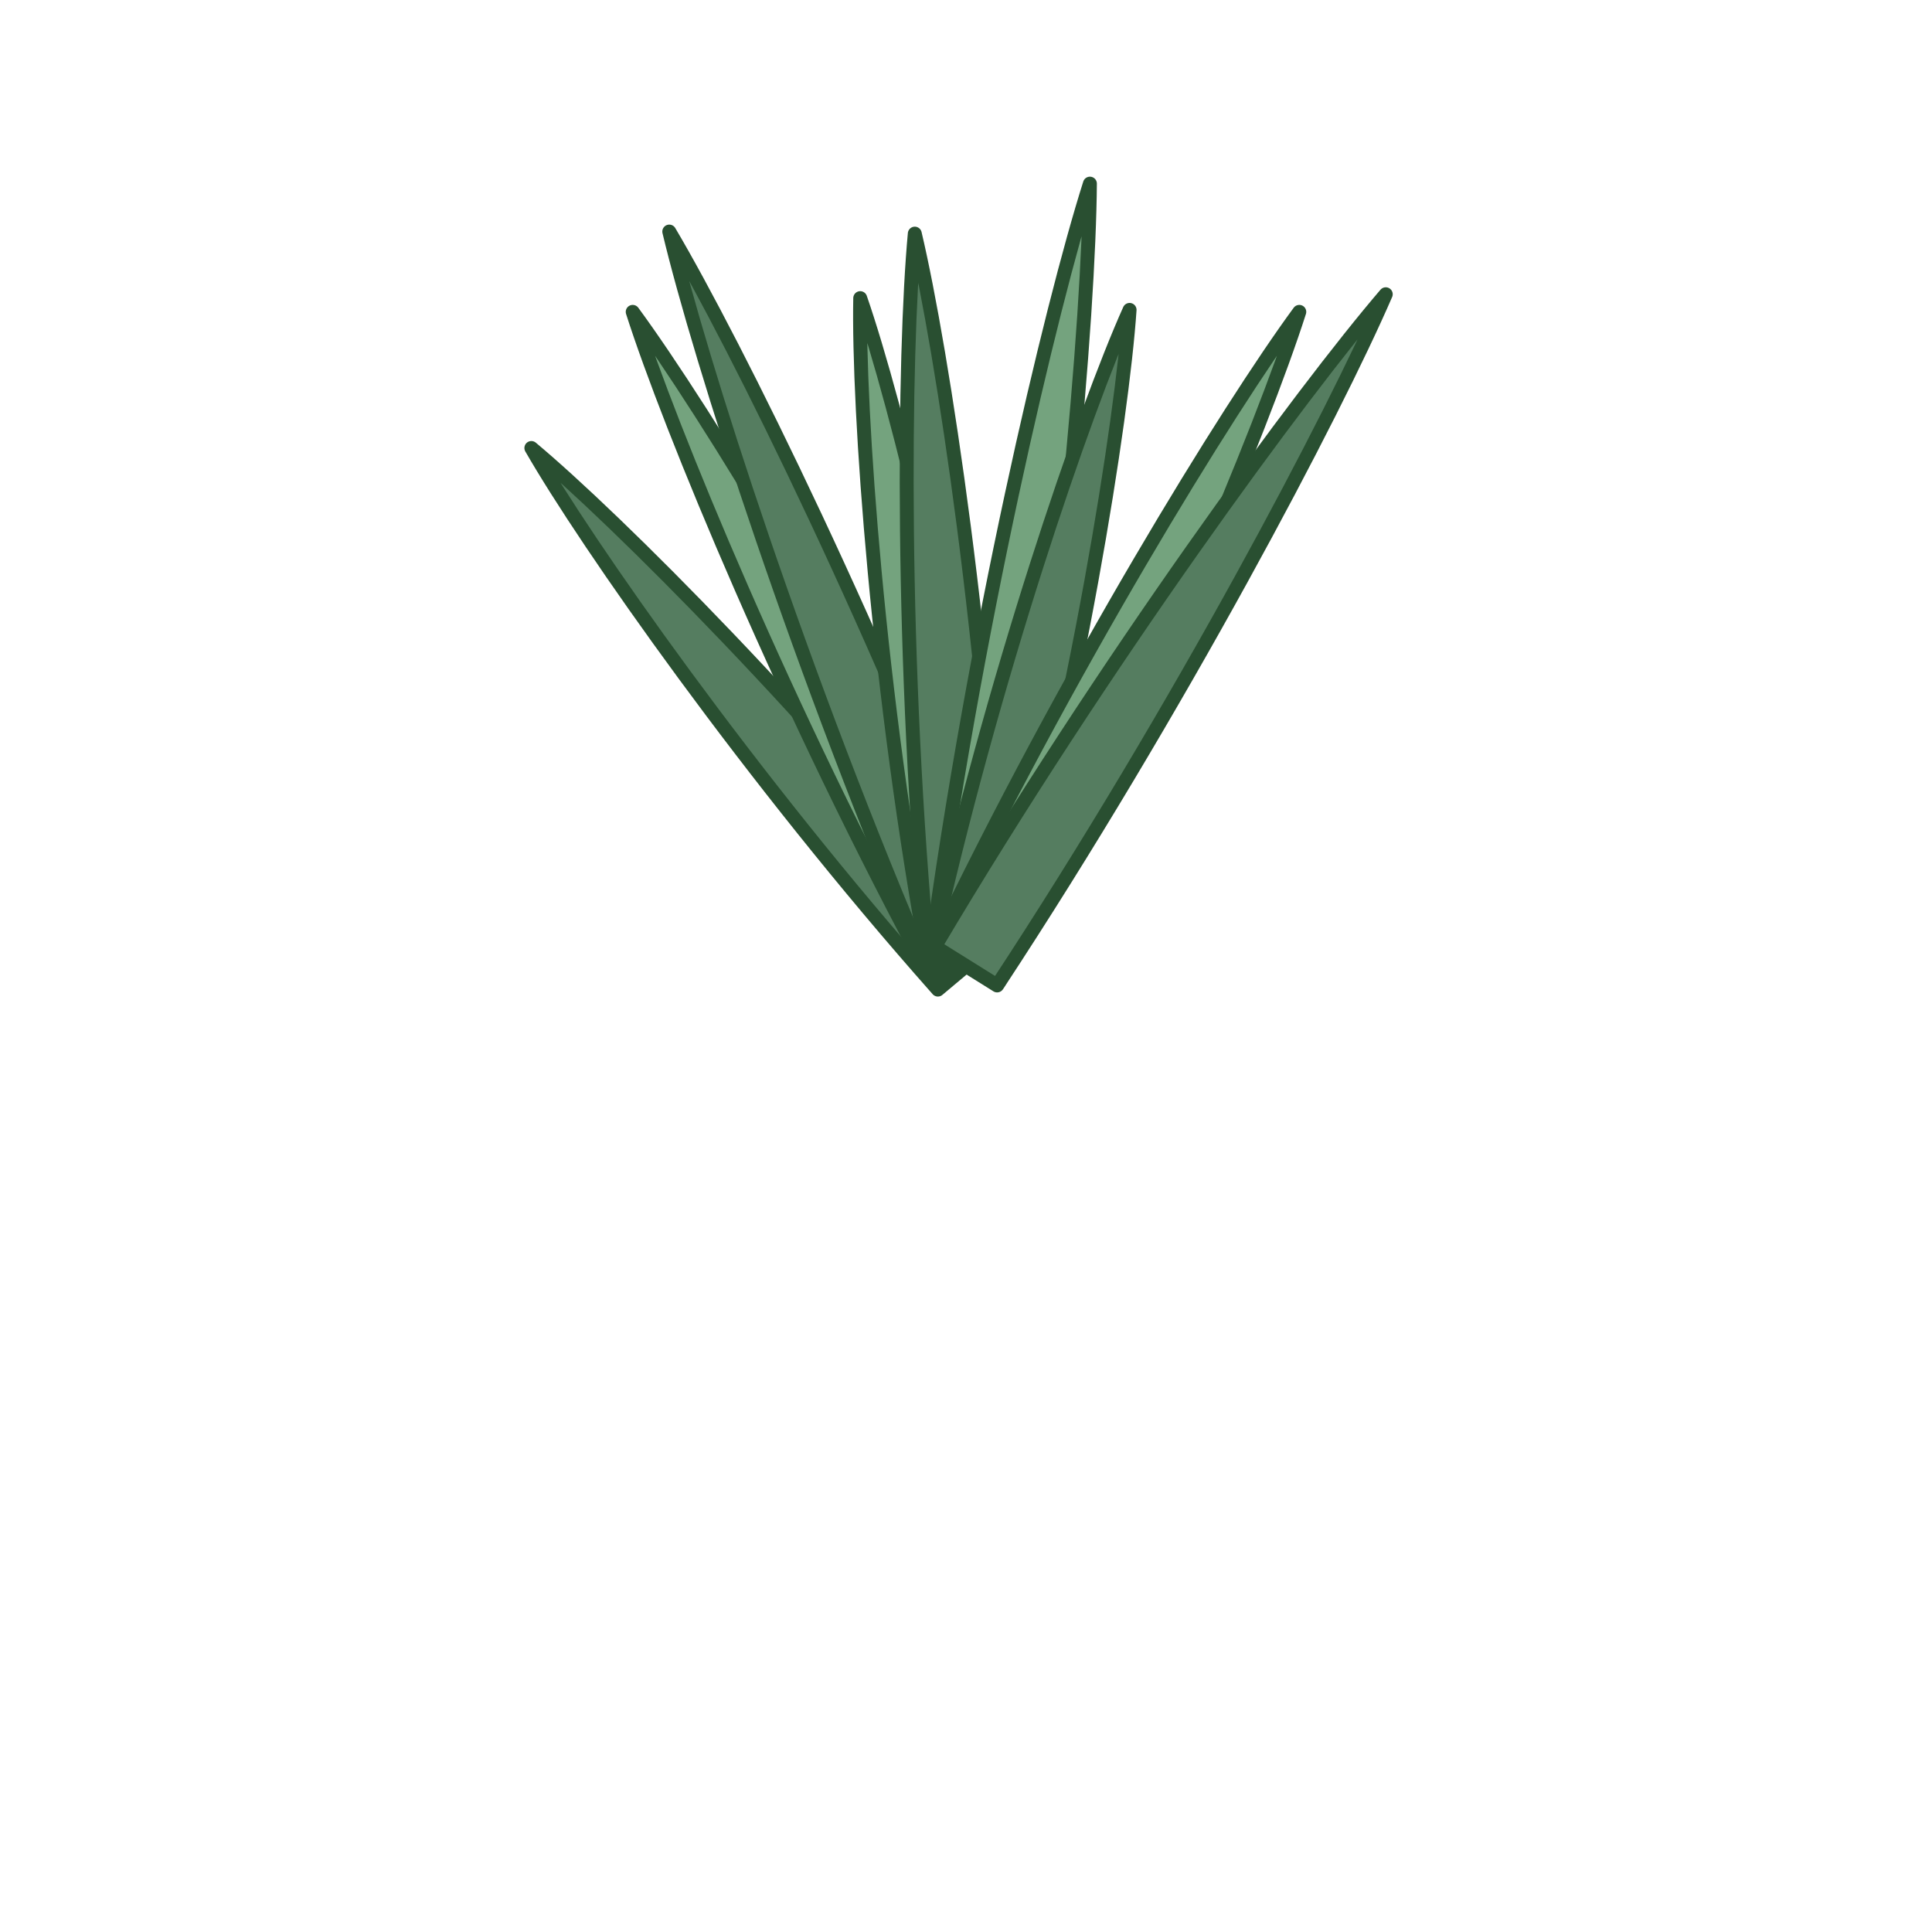
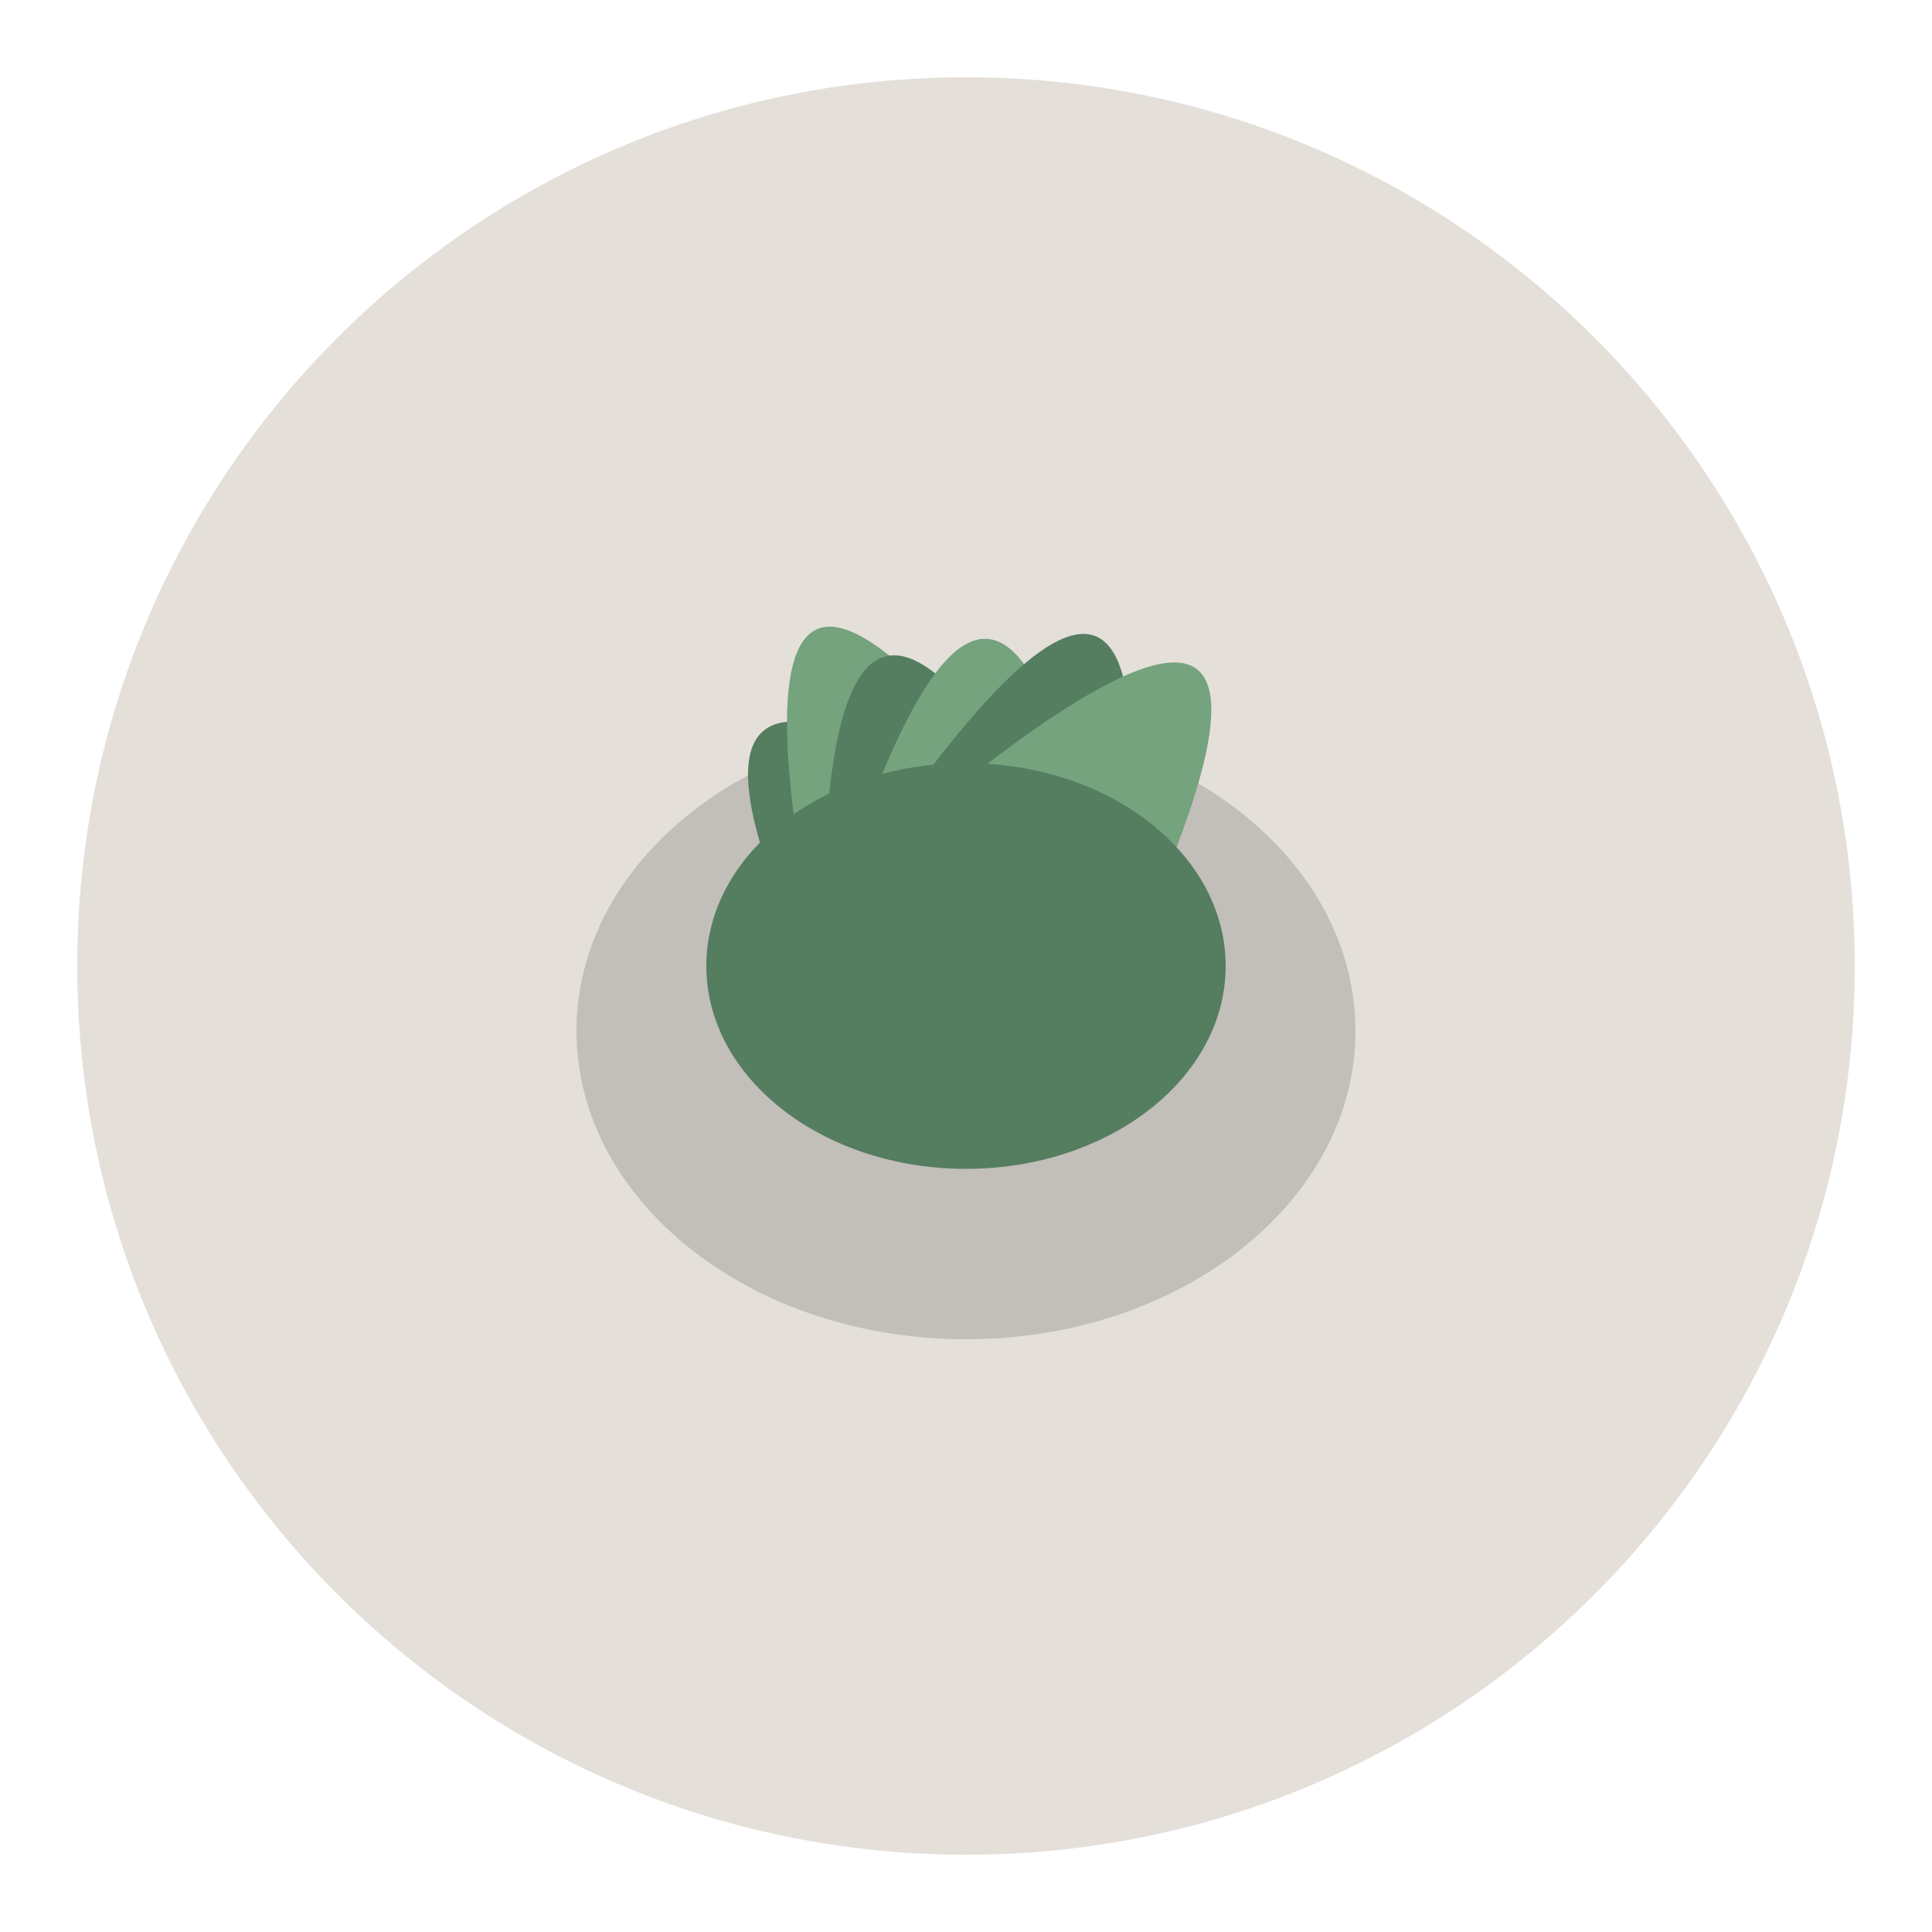
- <svg xmlns="http://www.w3.org/2000/svg" viewBox="-50 -50 100 100" width="100" height="100" role="img" aria-label="Scalogno">
-   <g>
-     <g transform="rotate(-40)">
-       <path d="M-1.9 0 C-2.3 -14.7 -1 -29.4 0 -35 C1 -29.4 2.3 -14.7 1.9 0Z" fill="#557d60" stroke="#294f31" stroke-width=".72" stroke-linejoin="round" />
-     </g>
-     <g transform="rotate(-27)">
-       <path d="M-1.9 0 C-2.3 -16 -1 -31.9 0 -38 C1 -31.9 2.3 -16 1.9 0Z" fill="#74a37e" stroke="#294f31" stroke-width=".72" stroke-linejoin="round" />
-     </g>
-     <g transform="rotate(-22)">
-       <path d="M-1.9 0 C-2.3 -17.2 -1 -34.4 0 -41 C1 -34.4 2.3 -17.2 1.9 0Z" fill="#557d60" stroke="#294f31" stroke-width=".72" stroke-linejoin="round" />
-     </g>
-     <g transform="rotate(-9)">
-       <path d="M-1.9 0 C-2.3 -14.7 -1 -29.4 0 -35 C1 -29.4 2.3 -14.7 1.9 0Z" fill="#74a37e" stroke="#294f31" stroke-width=".72" stroke-linejoin="round" />
-     </g>
-     <g transform="rotate(-4)">
-       <path d="M-1.9 0 C-2.3 -16 -1 -31.9 0 -38 C1 -31.9 2.3 -16 1.9 0Z" fill="#557d60" stroke="#294f31" stroke-width=".72" stroke-linejoin="round" />
-     </g>
-     <g transform="rotate(9)">
-       <path d="M-1.9 0 C-2.3 -17.2 -1 -34.4 0 -41 C1 -34.4 2.3 -17.2 1.9 0Z" fill="#74a37e" stroke="#294f31" stroke-width=".72" stroke-linejoin="round" />
-     </g>
-     <g transform="rotate(14)">
-       <path d="M-1.9 0 C-2.3 -14.7 -1 -29.4 0 -35 C1 -29.4 2.3 -14.7 1.9 0Z" fill="#557d60" stroke="#294f31" stroke-width=".72" stroke-linejoin="round" />
-     </g>
-     <g transform="rotate(27)">
-       <path d="M-1.9 0 C-2.3 -16 -1 -31.9 0 -38 C1 -31.9 2.3 -16 1.9 0Z" fill="#74a37e" stroke="#294f31" stroke-width=".72" stroke-linejoin="round" />
-     </g>
-     <g transform="rotate(32)">
-       <path d="M-1.9 0 C-2.3 -17.2 -1 -34.4 0 -41 C1 -34.4 2.3 -17.2 1.9 0Z" fill="#557d60" stroke="#294f31" stroke-width=".72" stroke-linejoin="round" />
-     </g>
+ <svg xmlns="http://www.w3.org/2000/svg" viewBox="-50 -50 100 100" width="100" height="100" role="img" aria-label="scalogno">
+   <circle cx="0" cy="0" r="46" fill="#6b4e2a" opacity="0.18" />
+   <ellipse cx="0" cy="3.36" rx="20.16" ry="15.96" fill="rgba(0,0,0,.15)" />
+   <g transform="rotate(-40.83621)">
+     <path d="M -7.56 0 Q 0 -32.129 7.56 0 Z" fill="#557d60" />
  </g>
+   <g transform="rotate(-23.88795)">
+     <path d="M -7.56 0 Q 0 -38.121 7.56 0 Z" fill="#74a37e" />
+   </g>
+   <g transform="rotate(-14.58403)">
+     <path d="M -7.56 0 Q 0 -33.114 7.56 0 Z" fill="#557d60" />
+   </g>
+   <g transform="rotate(3.696694)">
+     <path d="M -7.56 0 Q 0 -33.935 7.56 0 Z" fill="#74a37e" />
+   </g>
+   <g transform="rotate(21.38826)">
+     <path d="M -7.56 0 Q 0 -36.681 7.56 0 Z" fill="#557d60" />
+   </g>
+   <g transform="rotate(37.89137)">
+     <path d="M -7.56 0 Q 0 -38.926 7.56 0 Z" fill="#74a37e" />
+   </g>
+   <ellipse rx="13.44" ry="10.5" fill="#557d60" />
</svg>
